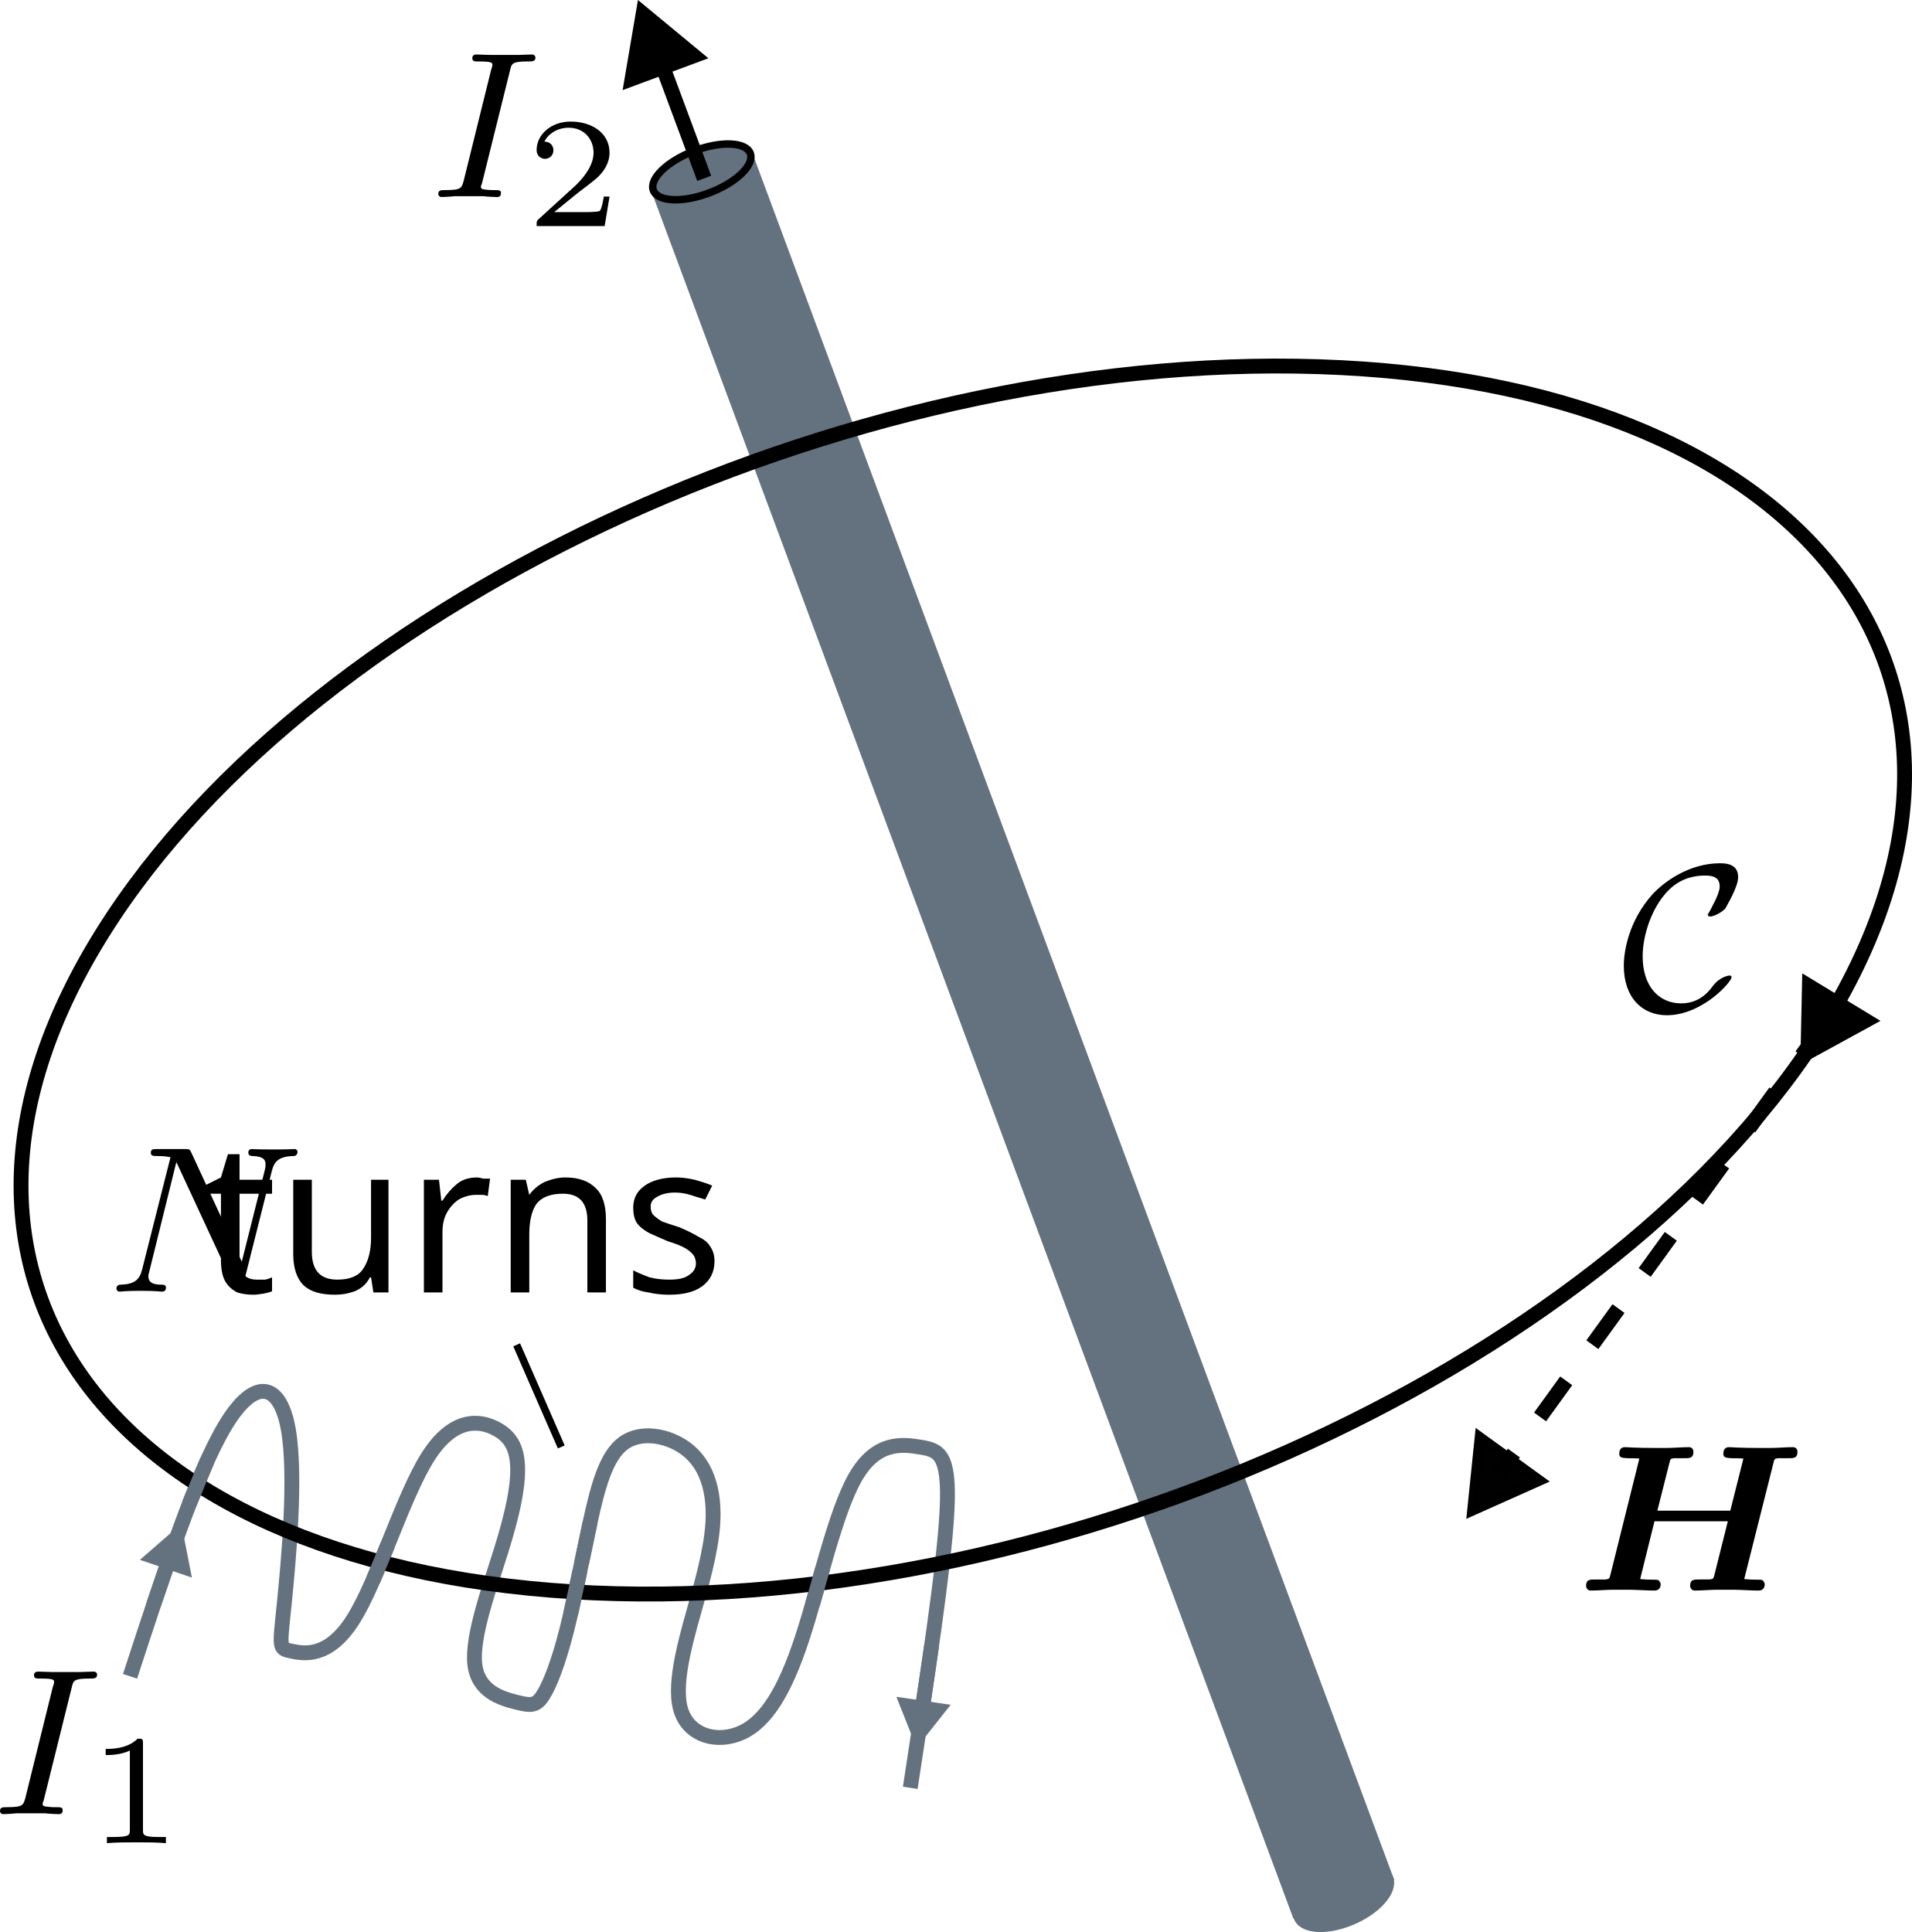
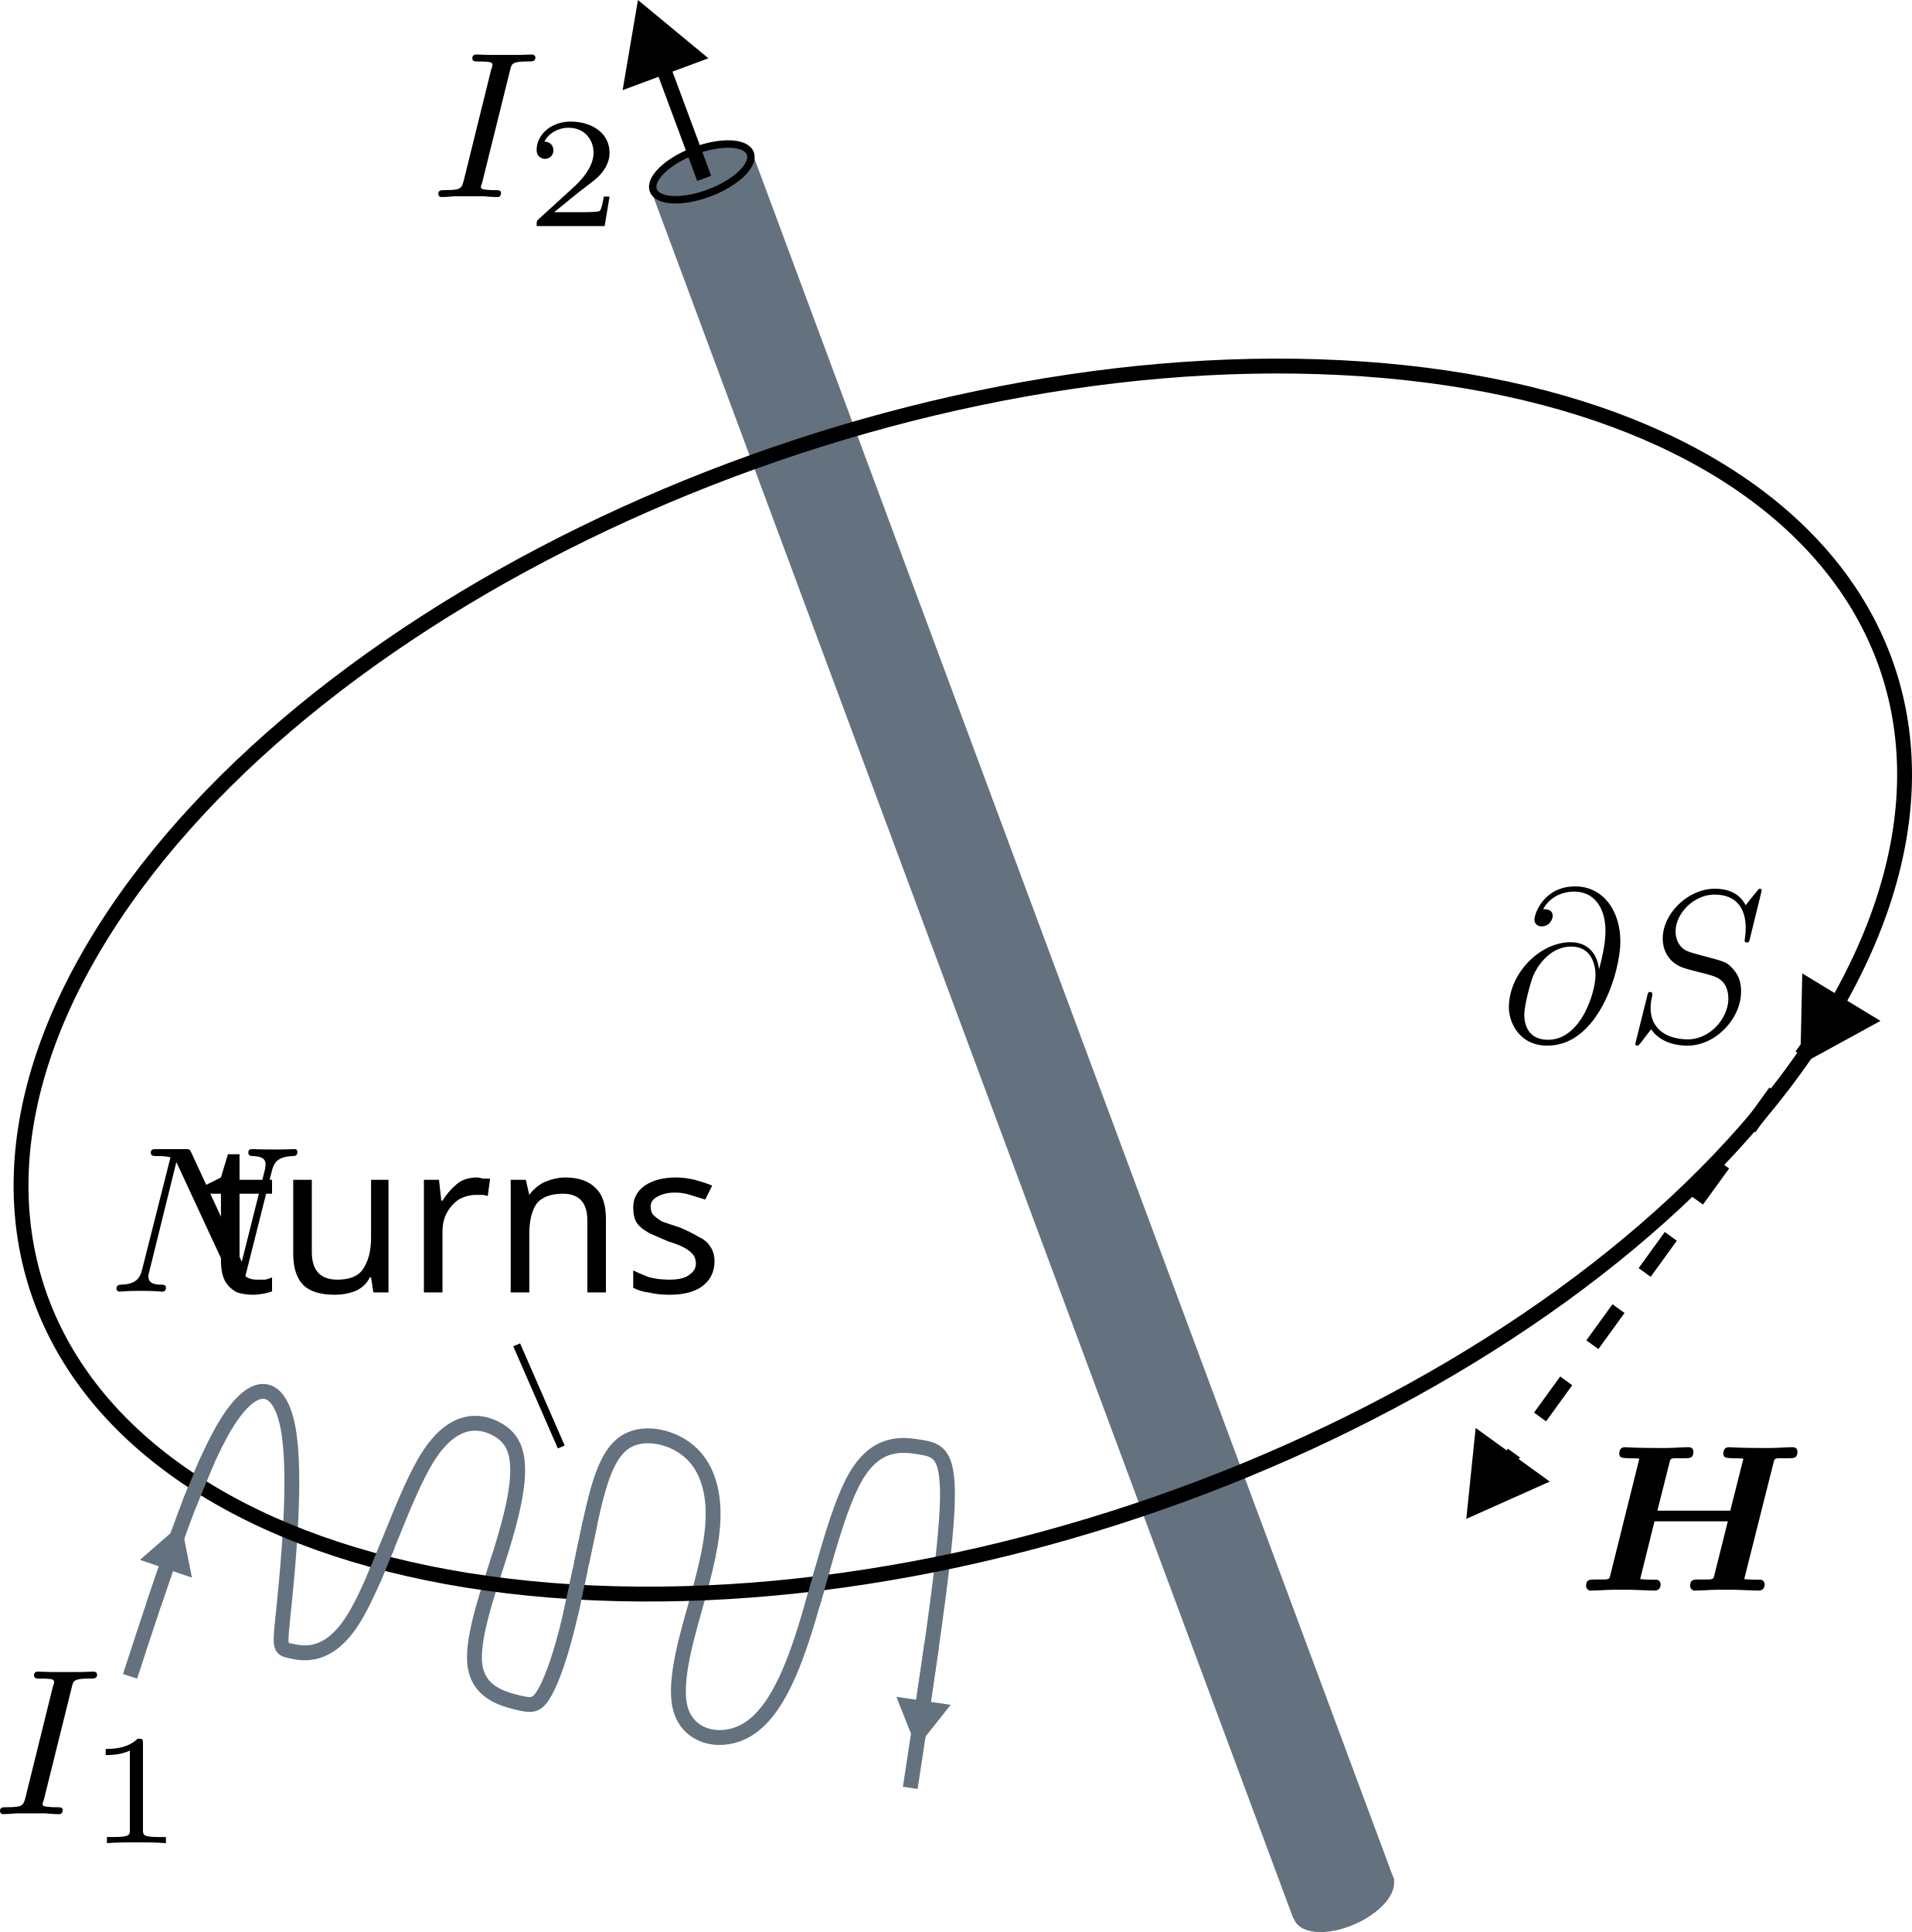
<svg xmlns="http://www.w3.org/2000/svg" width="25.723mm" height="25.995mm" viewBox="0 0 25.723 25.995" version="1.1" id="svg1">
  <defs id="defs1">
    <marker style="overflow:visible" id="Triangle-6" refX="0" refY="0" orient="auto-start-reverse" markerWidth="1" markerHeight="1" viewBox="0 0 1 1" preserveAspectRatio="xMidYMid">
      <path transform="scale(0.5)" style="fill:context-stroke;fill-rule:evenodd;stroke:context-stroke;stroke-width:1pt" d="M 5.77,0 -2.88,5 V -5 Z" id="path135-6" />
    </marker>
    <marker style="overflow:visible" id="Triangle-2" refX="0" refY="0" orient="auto-start-reverse" markerWidth="1" markerHeight="1" viewBox="0 0 1 1" preserveAspectRatio="xMidYMid">
      <path transform="scale(0.5)" style="fill:context-stroke;fill-rule:evenodd;stroke:context-stroke;stroke-width:1pt" d="M 5.77,0 -2.88,5 V -5 Z" id="path135-4" />
    </marker>
    <marker style="overflow:visible" id="marker13" refX="0" refY="0" orient="auto-start-reverse" markerWidth="0.6" markerHeight="0.6" viewBox="0 0 1 1" preserveAspectRatio="xMidYMid">
      <path transform="scale(0.5)" style="fill:context-stroke;fill-rule:evenodd;stroke:context-stroke;stroke-width:1pt" d="M 5.77,0 -2.88,5 V -5 Z" id="path13" />
    </marker>
    <marker style="overflow:visible" id="marker13-0" refX="0" refY="0" orient="auto-start-reverse" markerWidth="0.6" markerHeight="0.6" viewBox="0 0 1 1" preserveAspectRatio="xMidYMid">
      <path transform="scale(0.5)" style="fill:context-stroke;fill-rule:evenodd;stroke:context-stroke;stroke-width:1pt" d="M 5.77,0 -2.88,5 V -5 Z" id="path13-1" />
    </marker>
    <marker style="overflow:visible" id="Triangle" refX="0" refY="0" orient="auto-start-reverse" markerWidth="1" markerHeight="1" viewBox="0 0 1 1" preserveAspectRatio="xMidYMid">
      <path transform="scale(0.5)" style="fill:context-stroke;fill-rule:evenodd;stroke:context-stroke;stroke-width:1pt" d="M 5.77,0 -2.88,5 V -5 Z" id="path135" />
    </marker>
  </defs>
-   <g id="layer1" transform="translate(-76.80853,-105.8333)">
+   <g id="layer1" transform="translate(-76.8085, -105.833)">
    <rect style="fill:#64727f;fill-opacity:1;fill-rule:evenodd;stroke:none;stroke-width:0.2;stroke-dasharray:none;stroke-opacity:1" id="rect1-5" width="1.453" height="24.809" x="42.447" y="131.754" rx="0.01" transform="matrix(0.9345399,-0.3558583,0.3483738,0.9373557,0,0)" />
    <ellipse style="fill:#64727f;fill-opacity:1;fill-rule:evenodd;stroke:#000000;stroke-width:0.1;stroke-dasharray:none;stroke-opacity:1" id="path2-1" cx="43.174" cy="131.764" rx="0.698" ry="0.3" transform="matrix(0.9345399,-0.3558583,0.3483738,0.9373557,0,0)" />
    <ellipse style="fill:#64727f;fill-opacity:1;fill-rule:evenodd;stroke:#64727f;stroke-width:0.1;stroke-dasharray:none;stroke-opacity:1" id="path2-1-9" transform="matrix(0.9241864,-0.3819417,0.3239701,0.9460673,0,0)" ry="0.336" rx="0.674" cy="157.953" cx="47.298" />
    <path style="fill:#64727f;fill-opacity:1;fill-rule:evenodd;stroke:#000000;stroke-width:0.2;stroke-dasharray:none;stroke-opacity:1;marker-end:url(#Triangle-6)" d="m 86.283,108.233 -0.644,-1.734" id="path6-0" />
    <path style="fill:none;fill-opacity:1;fill-rule:evenodd;stroke:#64727f;stroke-width:0.2;stroke-dasharray:none;stroke-dashoffset:0;stroke-opacity:1" d="m 90.315,67.932 c 0.446,-1.366 0.892,-2.732 1.284,-3.379 0.392,-0.648 0.729,-0.577 0.843,0.044 0.114,0.62 0.005,1.79 -0.054,2.375 -0.06,0.585 -0.071,0.585 0.092,0.62 0.163,0.035 0.501,0.106 0.835,-0.422 0.335,-0.528 0.667,-1.654 1.009,-2.193 0.343,-0.539 0.697,-0.49 0.912,-0.378 0.215,0.112 0.291,0.286 0.294,0.544 0.003,0.258 -0.068,0.601 -0.223,1.099 -0.155,0.498 -0.395,1.151 -0.354,1.524 0.041,0.373 0.362,0.465 0.558,0.514 0.196,0.049 0.267,0.054 0.359,-0.09 0.093,-0.144 0.207,-0.438 0.316,-0.863 0.109,-0.424 0.212,-0.98 0.318,-1.464 0.106,-0.484 0.215,-0.898 0.452,-1.069 0.237,-0.171 0.601,-0.101 0.838,0.076 0.237,0.177 0.346,0.46 0.363,0.783 0.018,0.323 -0.056,0.685 -0.195,1.189 -0.139,0.503 -0.343,1.147 -0.243,1.521 0.099,0.374 0.502,0.477 0.829,0.325 0.327,-0.152 0.577,-0.561 0.808,-1.263 0.231,-0.702 0.444,-1.698 0.721,-2.177 0.278,-0.479 0.62,-0.441 0.868,-0.4 0.248,0.041 0.4,0.084 0.362,0.849 -0.038,0.765 -0.267,2.25 -0.495,3.736" id="path18" transform="translate(-11.7567,60.45581)" />
    <path style="fill:none;fill-opacity:1;fill-rule:evenodd;stroke:#000000;stroke-width:0.2;stroke-dasharray:none;stroke-opacity:1;marker-end:url(#Triangle-2)" id="path1-5" d="m 57.673,145.861 a 13.127,7.512 0 0 1 -18.251,1.716 13.127,7.512 0 0 1 -3.133,-10.431 13.127,7.512 0 0 1 18.205,-1.869 13.127,7.512 0 0 1 3.399,10.404" transform="rotate(-18.63031)" />
    <path style="fill:none;fill-opacity:1;fill-rule:evenodd;stroke:#64727f;stroke-width:0.2;stroke-dasharray:none;stroke-dashoffset:0;stroke-opacity:1" d="m 84.632,126.873 0.116,-0.553" id="path21" />
    <path style="fill:none;fill-opacity:1;fill-rule:evenodd;stroke:#64727f;stroke-width:0.2;stroke-dasharray:none;stroke-dashoffset:0;stroke-opacity:1;marker-end:url(#marker13)" d="m 78.874,127.428 0.236,-0.689" id="path23" />
    <path style="fill:none;fill-opacity:1;fill-rule:evenodd;stroke:#64727f;stroke-width:0.2;stroke-dasharray:none;stroke-dashoffset:0;stroke-opacity:1;marker-end:url(#marker13-0)" d="m 89.343,127.976 -0.14,0.952" id="path23-2" />
    <path style="fill:none;fill-opacity:1;fill-rule:evenodd;stroke:#64727f;stroke-width:0.2;stroke-dasharray:none;stroke-dashoffset:0;stroke-opacity:1" d="m 79.353,126.074 0.245,-0.591" id="path24" />
    <path style="fill:none;fill-opacity:1;fill-rule:evenodd;stroke:#64727f;stroke-width:0.2;stroke-dasharray:none;stroke-dashoffset:0;stroke-opacity:1" d="m 81.827,127.097 0.199,-0.477" id="path25" />
    <path style="fill:none;fill-opacity:1;fill-rule:evenodd;stroke:#64727f;stroke-width:0.2;stroke-dasharray:none;stroke-dashoffset:0;stroke-opacity:1" d="m 84.486,127.55 0.126,-0.583" id="path26" />
    <path style="fill:none;fill-opacity:1;fill-rule:evenodd;stroke:#64727f;stroke-width:0.2;stroke-dasharray:none;stroke-dashoffset:0;stroke-opacity:1" d="m 87.741,127.418 0.137,-0.484" id="path27" />
    <g transform="translate(76.80853,128.3244)" id="g1">
      <g fill="#000000" fill-opacity="1" id="g3" transform="matrix(0.352778,0,0,0.352778,-0.829866,-0.706085)">
        <g id="use2" transform="translate(1.993,7.439)">
          <path d="m 3.094,-4.828 c 0.062,-0.266 0.078,-0.344 0.688,-0.344 0.172,0 0.281,0 0.281,-0.156 0,-0.016 -0.016,-0.109 -0.141,-0.109 -0.125,0 -0.375,0.016 -0.5,0.016 h -1.094 c -0.109,0 -0.406,-0.016 -0.516,-0.016 -0.031,0 -0.156,0 -0.156,0.141 0,0.125 0.094,0.125 0.25,0.125 0.516,0 0.516,0.047 0.516,0.141 0,0.016 0,0.047 -0.047,0.172 L 1.328,-0.625 c -0.078,0.281 -0.094,0.359 -0.688,0.359 -0.188,0 -0.281,0 -0.281,0.156 0,0.031 0.031,0.109 0.125,0.109 0.109,0 0.375,-0.016 0.5,-0.031 H 2.094 C 2.203,-0.016 2.484,0 2.594,0 2.641,0 2.75,0 2.75,-0.156 c 0,-0.109 -0.094,-0.109 -0.25,-0.109 -0.125,0 -0.172,0 -0.312,-0.016 C 2.062,-0.297 1.984,-0.297 1.984,-0.391 1.984,-0.438 2,-0.438 2.031,-0.547 Z m 0,0" id="path4" />
        </g>
      </g>
      <g fill="#000000" fill-opacity="1" id="g4" transform="matrix(0.352778,0,0,0.352778,-0.829866,-0.706085)">
        <g id="use3" transform="translate(5.664,8.545)">
          <path d="m 2.141,-3.797 c 0,-0.188 -0.016,-0.188 -0.203,-0.188 -0.391,0.391 -1,0.391 -1.219,0.391 v 0.234 c 0.156,0 0.562,0 0.922,-0.172 v 3.016 c 0,0.203 0,0.281 -0.625,0.281 h -0.25 V 0 c 0.328,-0.031 0.797,-0.031 1.125,-0.031 0.328,0 0.797,0 1.125,0.031 v -0.234 h -0.25 c -0.625,0 -0.625,-0.078 -0.625,-0.281 z m 0,0" id="path5" />
        </g>
      </g>
    </g>
    <g transform="translate(82.7057,106.5664)" id="g8">
      <g fill="#000000" fill-opacity="1" id="g5" transform="matrix(0.352778,0,0,0.352778,-0.829866,-0.706085)">
        <g id="g2" transform="translate(1.993,7.439)">
          <path d="m 3.094,-4.828 c 0.062,-0.266 0.078,-0.344 0.688,-0.344 0.172,0 0.281,0 0.281,-0.156 0,-0.016 -0.016,-0.109 -0.141,-0.109 -0.125,0 -0.375,0.016 -0.5,0.016 h -1.094 c -0.109,0 -0.406,-0.016 -0.516,-0.016 -0.031,0 -0.156,0 -0.156,0.141 0,0.125 0.094,0.125 0.25,0.125 0.516,0 0.516,0.047 0.516,0.141 0,0.016 0,0.047 -0.047,0.172 L 1.328,-0.625 c -0.078,0.281 -0.094,0.359 -0.688,0.359 -0.188,0 -0.281,0 -0.281,0.156 0,0.031 0.031,0.109 0.125,0.109 0.109,0 0.375,-0.016 0.5,-0.031 H 2.094 C 2.203,-0.016 2.484,0 2.594,0 2.641,0 2.75,0 2.75,-0.156 c 0,-0.109 -0.094,-0.109 -0.25,-0.109 -0.125,0 -0.172,0 -0.312,-0.016 C 2.062,-0.297 1.984,-0.297 1.984,-0.391 1.984,-0.438 2,-0.438 2.031,-0.547 Z m 0,0" id="path1" />
        </g>
      </g>
      <g fill="#000000" fill-opacity="1" id="g7" transform="matrix(0.352778,0,0,0.352778,-0.829866,-0.706085)">
        <g id="g6" transform="translate(5.664,8.545)">
          <path d="M 3.219,-1.125 H 3 C 2.984,-1.031 2.922,-0.641 2.844,-0.578 2.797,-0.531 2.312,-0.531 2.219,-0.531 H 1.109 L 1.875,-1.156 C 2.078,-1.328 2.609,-1.703 2.797,-1.891 2.969,-2.062 3.219,-2.375 3.219,-2.797 c 0,-0.75 -0.672,-1.188 -1.484,-1.188 -0.766,0 -1.297,0.516 -1.297,1.078 0,0.297 0.25,0.344 0.312,0.344 0.156,0 0.328,-0.109 0.328,-0.328 C 1.078,-3.016 1,-3.219 0.734,-3.219 0.875,-3.516 1.234,-3.75 1.656,-3.75 c 0.625,0 0.953,0.469 0.953,0.953 0,0.422 -0.281,0.859 -0.688,1.25 L 0.5,-0.25 C 0.438,-0.188 0.438,-0.188 0.438,0 h 2.594 z m 0,0" id="path6" />
        </g>
      </g>
    </g>
    <g transform="translate(79.40705,131.1873)" id="g10">
      <g fill="#000000" fill-opacity="1" id="g9" transform="matrix(0.352778,0,0,0.352778,-0.84089,-0.705732)">
        <g id="use1" transform="translate(1.993,7.438)">
          <path d="m 3.386,-32.623 c 0.094,-0.391 0.266,-0.578 0.844,-0.594 0.078,0 0.141,-0.062 0.141,-0.156 0,-0.047 -0.031,-0.109 -0.109,-0.109 -0.062,0 -0.219,0.016 -0.797,0.016 -0.641,0 -0.75,-0.016 -0.828,-0.016 -0.125,0 -0.141,0.078 -0.141,0.141 0,0.109 0.094,0.125 0.172,0.125 0.484,0.016 0.484,0.219 0.484,0.328 0,0.047 0,0.094 -0.031,0.219 l -0.875,3.484 -1.922,-4.156 c -0.062,-0.141 -0.078,-0.141 -0.266,-0.141 h -1.047 c -0.141,0 -0.234,0 -0.234,0.141 0,0.125 0.094,0.125 0.25,0.125 0.078,0 0.312,0 0.5,0.047 l -1.078,4.266 c -0.094,0.406 -0.297,0.578 -0.828,0.594 -0.047,0 -0.156,0.016 -0.156,0.156 0,0.047 0.047,0.109 0.125,0.109 0.031,0 0.219,-0.031 0.797,-0.031 0.625,0 0.75,0.031 0.812,0.031 0.031,0 0.156,0 0.156,-0.156 0,-0.094 -0.094,-0.109 -0.141,-0.109 -0.297,0 -0.531,-0.047 -0.531,-0.328 0,-0.047 0.031,-0.156 0.031,-0.156 l 1.031,-4.172 h 0.016 l 2.219,4.781 c 0.047,0.125 0.062,0.141 0.141,0.141 0.109,0 0.125,-0.031 0.156,-0.172 z m 0,0" id="path2" />
        </g>
      </g>
    </g>
-     <g transform="translate(98.65604,117.4485)" id="g13">
-       <g fill="#000000" fill-opacity="1" id="g12" transform="matrix(0.352778,0,0,0.352778,-0.747183,-0.645098)">
-         <g id="g11" transform="translate(1.993,7.438)">
-           <path d="m 4.234,-1.266 c 0,-0.047 -0.047,-0.062 -0.078,-0.062 -0.031,0 -0.375,0.047 -0.641,0.406 -0.234,0.328 -0.609,0.656 -1.203,0.656 -0.828,0 -1.469,-0.625 -1.469,-1.797 0,-0.594 0.203,-1.484 0.719,-2.203 0.359,-0.484 0.844,-0.875 1.672,-0.875 0.375,0 0.547,0.125 0.547,0.422 0,0.281 -0.344,0.859 -0.406,0.984 -0.047,0.062 -0.047,0.078 -0.047,0.094 0,0.016 0.016,0.062 0.094,0.062 0.156,0 0.484,-0.188 0.578,-0.312 0.016,-0.047 0.484,-0.797 0.484,-1.188 0,-0.453 -0.359,-0.531 -0.688,-0.531 -1.188,0 -2.156,0.719 -2.594,1.203 -0.875,0.984 -1.078,2.125 -1.078,2.703 0,1.219 0.703,1.891 1.641,1.891 1.344,0 2.469,-1.266 2.469,-1.453 z m 0,0" id="path10" />
-         </g>
-       </g>
-     </g>
    <g transform="translate(98.1481,125.3049)" id="g16">
      <g fill="#000000" fill-opacity="1" id="g15" transform="matrix(0.352778,0,0,0.352778,-0.862939,-0.702469)">
        <g id="g14" transform="translate(1.993,7.46)">
          <path d="m 7.609,-4.906 c 0.031,-0.109 0.031,-0.125 0.172,-0.141 0.125,0 0.266,0 0.375,0 0.219,0 0.359,0 0.359,-0.25 0,-0.094 -0.062,-0.172 -0.172,-0.172 -0.281,0 -0.578,0.031 -0.875,0.031 H 7.141 c -0.859,0 -1.188,-0.031 -1.219,-0.031 -0.062,0 -0.234,0 -0.234,0.25 0,0.156 0.109,0.156 0.312,0.172 0.062,0 0.406,0 0.453,0.016 l -0.5,1.984 h -2.781 l 0.469,-1.859 c 0.031,-0.109 0.031,-0.125 0.172,-0.141 0.125,0 0.266,0 0.375,0 0.219,0 0.359,0 0.359,-0.25 0,-0.094 -0.062,-0.172 -0.172,-0.172 -0.281,0 -0.578,0.031 -0.875,0.031 H 3.172 c -0.859,0 -1.188,-0.031 -1.219,-0.031 -0.062,0 -0.234,0 -0.234,0.25 0,0.156 0.109,0.156 0.312,0.172 0.062,0 0.406,0 0.453,0.016 L 1.375,-0.578 c -0.031,0.125 -0.047,0.141 -0.188,0.156 -0.125,0 -0.25,0 -0.375,0 -0.219,0 -0.359,0 -0.359,0.25 C 0.453,-0.141 0.484,0 0.625,0 0.922,0 1.219,-0.031 1.5,-0.031 H 2.109 C 2.312,-0.031 2.844,0 3.047,0 c 0.062,0 0.25,0 0.25,-0.25 0,-0.031 -0.031,-0.094 -0.078,-0.141 -0.094,-0.047 -0.188,0 -0.703,-0.047 L 3.062,-2.641 h 2.797 l -0.516,2.062 c -0.031,0.125 -0.047,0.141 -0.188,0.156 -0.125,0 -0.25,0 -0.375,0 -0.219,0 -0.359,0 -0.359,0.25 C 4.422,-0.141 4.453,0 4.594,0 4.891,0 5.172,-0.031 5.469,-0.031 H 6.078 C 6.281,-0.031 6.812,0 7.016,0 c 0.062,0 0.25,0 0.25,-0.25 0,-0.031 -0.031,-0.094 -0.078,-0.141 C 7.094,-0.438 7,-0.391 6.484,-0.438 Z m 0,0" id="path14" />
        </g>
      </g>
    </g>
    <path style="fill:#64727f;fill-opacity:1;fill-rule:evenodd;stroke:#000000;stroke-width:0.2;stroke-dasharray:0.6, 0.6;stroke-dashoffset:0;stroke-opacity:0.996;marker-end:url(#Triangle)" d="m 101.399,119.552 -4.446,6.142" id="path12" />
    <text xml:space="preserve" style="font-size:2.822px;line-height:1;font-family:sans-serif;-inkscape-font-specification:sans-serif;text-align:center;text-anchor:middle;fill:none;fill-rule:evenodd;stroke:#64727f;stroke-width:0.2" x="84.861" y="123.222" id="text16">
      <tspan id="tspan16" style="fill:#000000;stroke:none;stroke-width:0.2" x="84.861" y="123.222">turns</tspan>
    </text>
    <path style="fill:#000000;fill-rule:evenodd;stroke:#000000;stroke-width:0.1;stroke-dasharray:none;stroke-opacity:1" d="M 84.36,125.302 83.76,123.928" id="path16" />
+     <g transform="matrix(0.3330918,0,0,0.3330918,97.10918,117.7594)" id="g21" style="stroke-width:3.002">
+       <g fill="#000000" fill-opacity="1" id="g18" transform="matrix(0.352778,0,0,0.352778,-1.03382,-0.524316)" style="stroke-width:3.002">
+         <g id="g17" transform="translate(1.993,19.205)" style="stroke-width:3.002">
+           <path d="m 11.25,-8.281 c -0.141,-1.391 -1.016,-3.047 -3.25,-3.047 -3.484,0 -7.062,3.547 -7.062,7.484 0,1.516 1.047,4.359 4.422,4.359 5.844,0 8.344,-8.516 8.344,-11.922 0,-3.562 -2,-6.312 -5.172,-6.312 -3.594,0 -4.672,3.141 -4.672,3.812 0,0.234 0.156,0.766 0.844,0.766 0.875,0 1.25,-0.781 1.25,-1.203 0,-0.766 -0.781,-0.766 -1.094,-0.766 C 5.875,-16.953 7.75,-17.125 8.422,-17.125 c 2.188,0 3.578,1.734 3.578,4.516 0,1.578 -0.484,3.422 -0.719,4.328 z m -5.828,8.125 c -2.328,0 -2.719,-1.828 -2.719,-2.859 0,-1.094 0.688,-3.656 1.062,-4.562 0.328,-0.75 1.734,-3.25 4.312,-3.25 2.25,0 2.781,1.953 2.781,3.297 0,1.828 -1.609,7.375 -5.438,7.375 z m 0,0" id="path3" style="stroke-width:3.002" />
+         </g>
+       </g>
+       <g fill="#000000" fill-opacity="1" id="g20" transform="matrix(0.352778,0,0,0.352778,-1.03382,-0.524316)" style="stroke-width:3.002">
+         <g id="g19" transform="translate(16.14395,19.205)" style="stroke-width:3.002">
+           <path d="m 15.734,-17.219 c 0,-0.234 -0.172,-0.234 -0.219,-0.234 -0.109,0 -0.125,0.031 -0.422,0.406 -0.156,0.172 -1.172,1.453 -1.188,1.484 -0.828,-1.609 -2.453,-1.891 -3.5,-1.891 -3.141,0 -6,2.875 -6,5.688 0,1.859 1.125,2.938 2.328,3.359 0.281,0.109 1.734,0.5 2.484,0.672 1.266,0.344 1.578,0.453 2.109,1 0.094,0.125 0.594,0.688 0.594,1.859 0,2.297 -2.141,4.672 -4.609,4.672 -2.031,0 -4.297,-0.859 -4.297,-3.641 0,-0.469 0.109,-1.062 0.188,-1.312 0,-0.078 0.016,-0.203 0.016,-0.25 0,-0.094 -0.047,-0.219 -0.25,-0.219 -0.219,0 -0.25,0.047 -0.344,0.469 l -1.266,5.078 c 0,0.031 -0.094,0.344 -0.094,0.375 0,0.219 0.203,0.219 0.25,0.219 0.094,0 0.125,-0.016 0.422,-0.391 l 1.141,-1.484 c 0.594,0.891 1.875,1.875 4.188,1.875 3.188,0 6.109,-3.094 6.109,-6.188 0,-1.047 -0.234,-1.953 -1.188,-2.875 C 11.672,-9.062 11.219,-9.188 8.953,-9.781 7.281,-10.234 7.062,-10.312 6.609,-10.703 6.188,-11.125 5.875,-11.719 5.875,-12.562 c 0,-2.078 2.109,-4.219 4.453,-4.219 2.438,0 3.578,1.484 3.578,3.844 0,0.641 -0.125,1.312 -0.125,1.422 0,0.219 0.203,0.219 0.266,0.219 0.234,0 0.25,-0.078 0.344,-0.469 z m 0,0" id="path19" style="stroke-width:3.002" />
+         </g>
+       </g>
+     </g>
  </g>
</svg>
